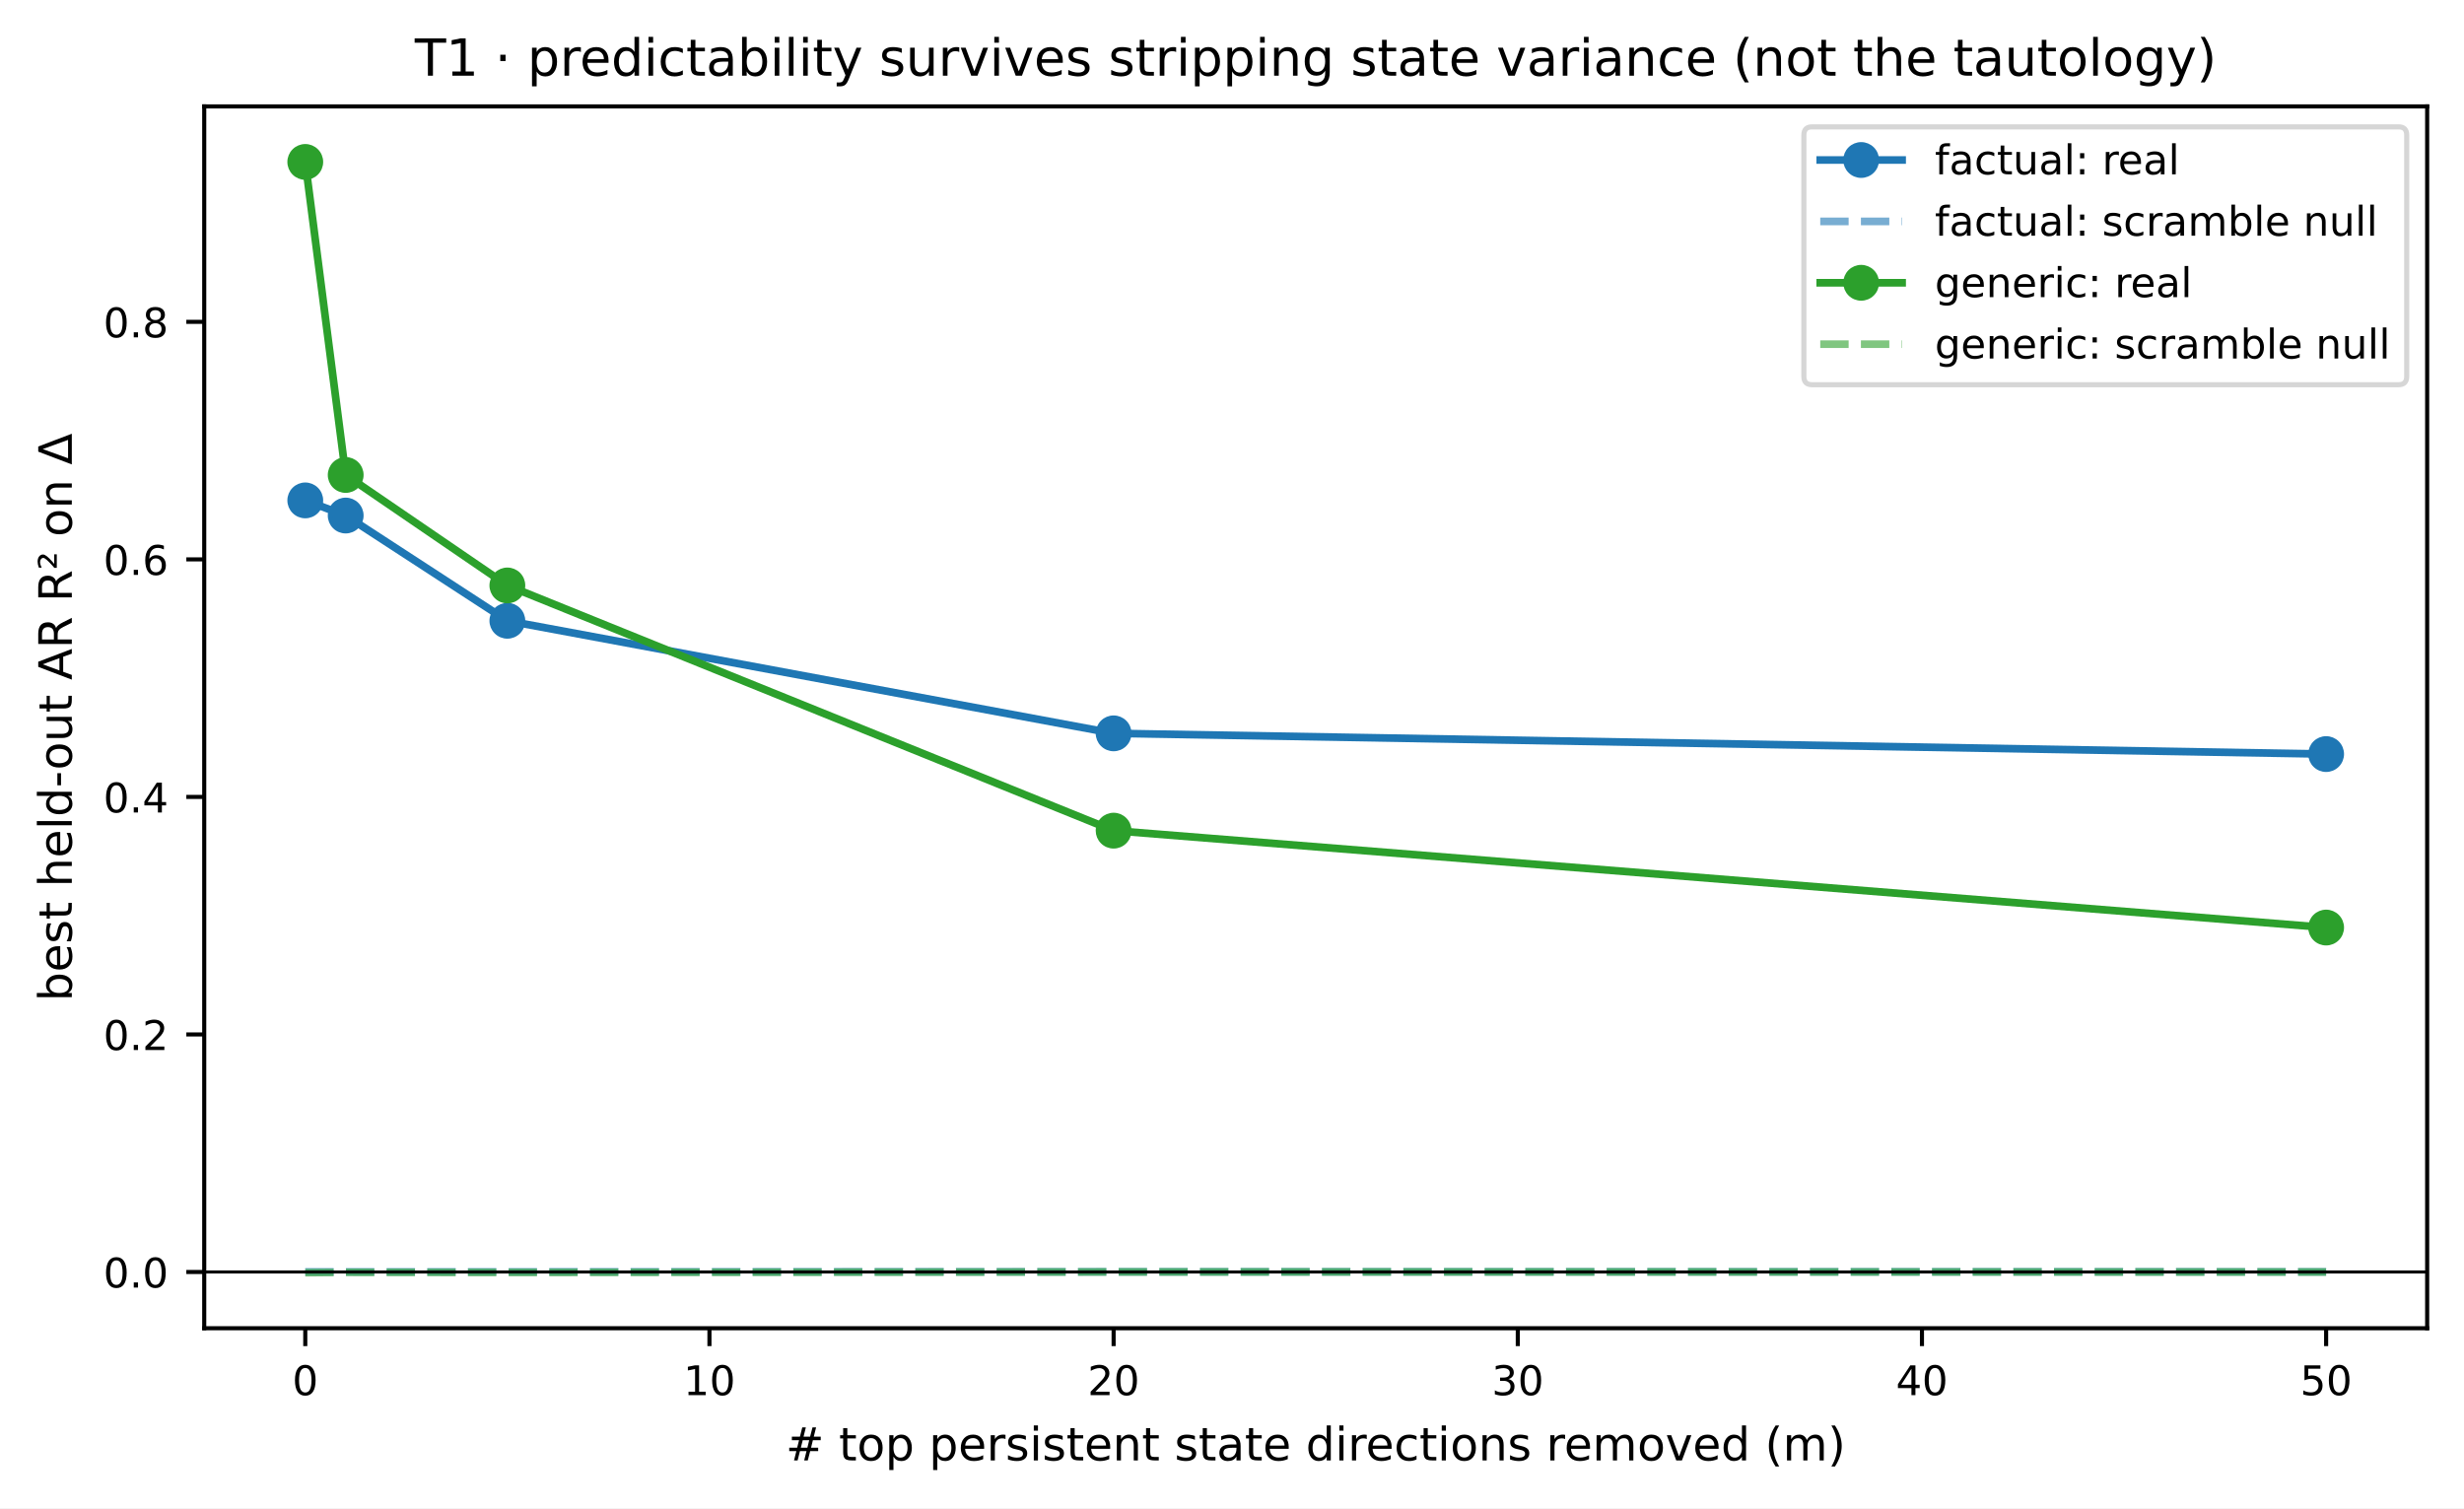
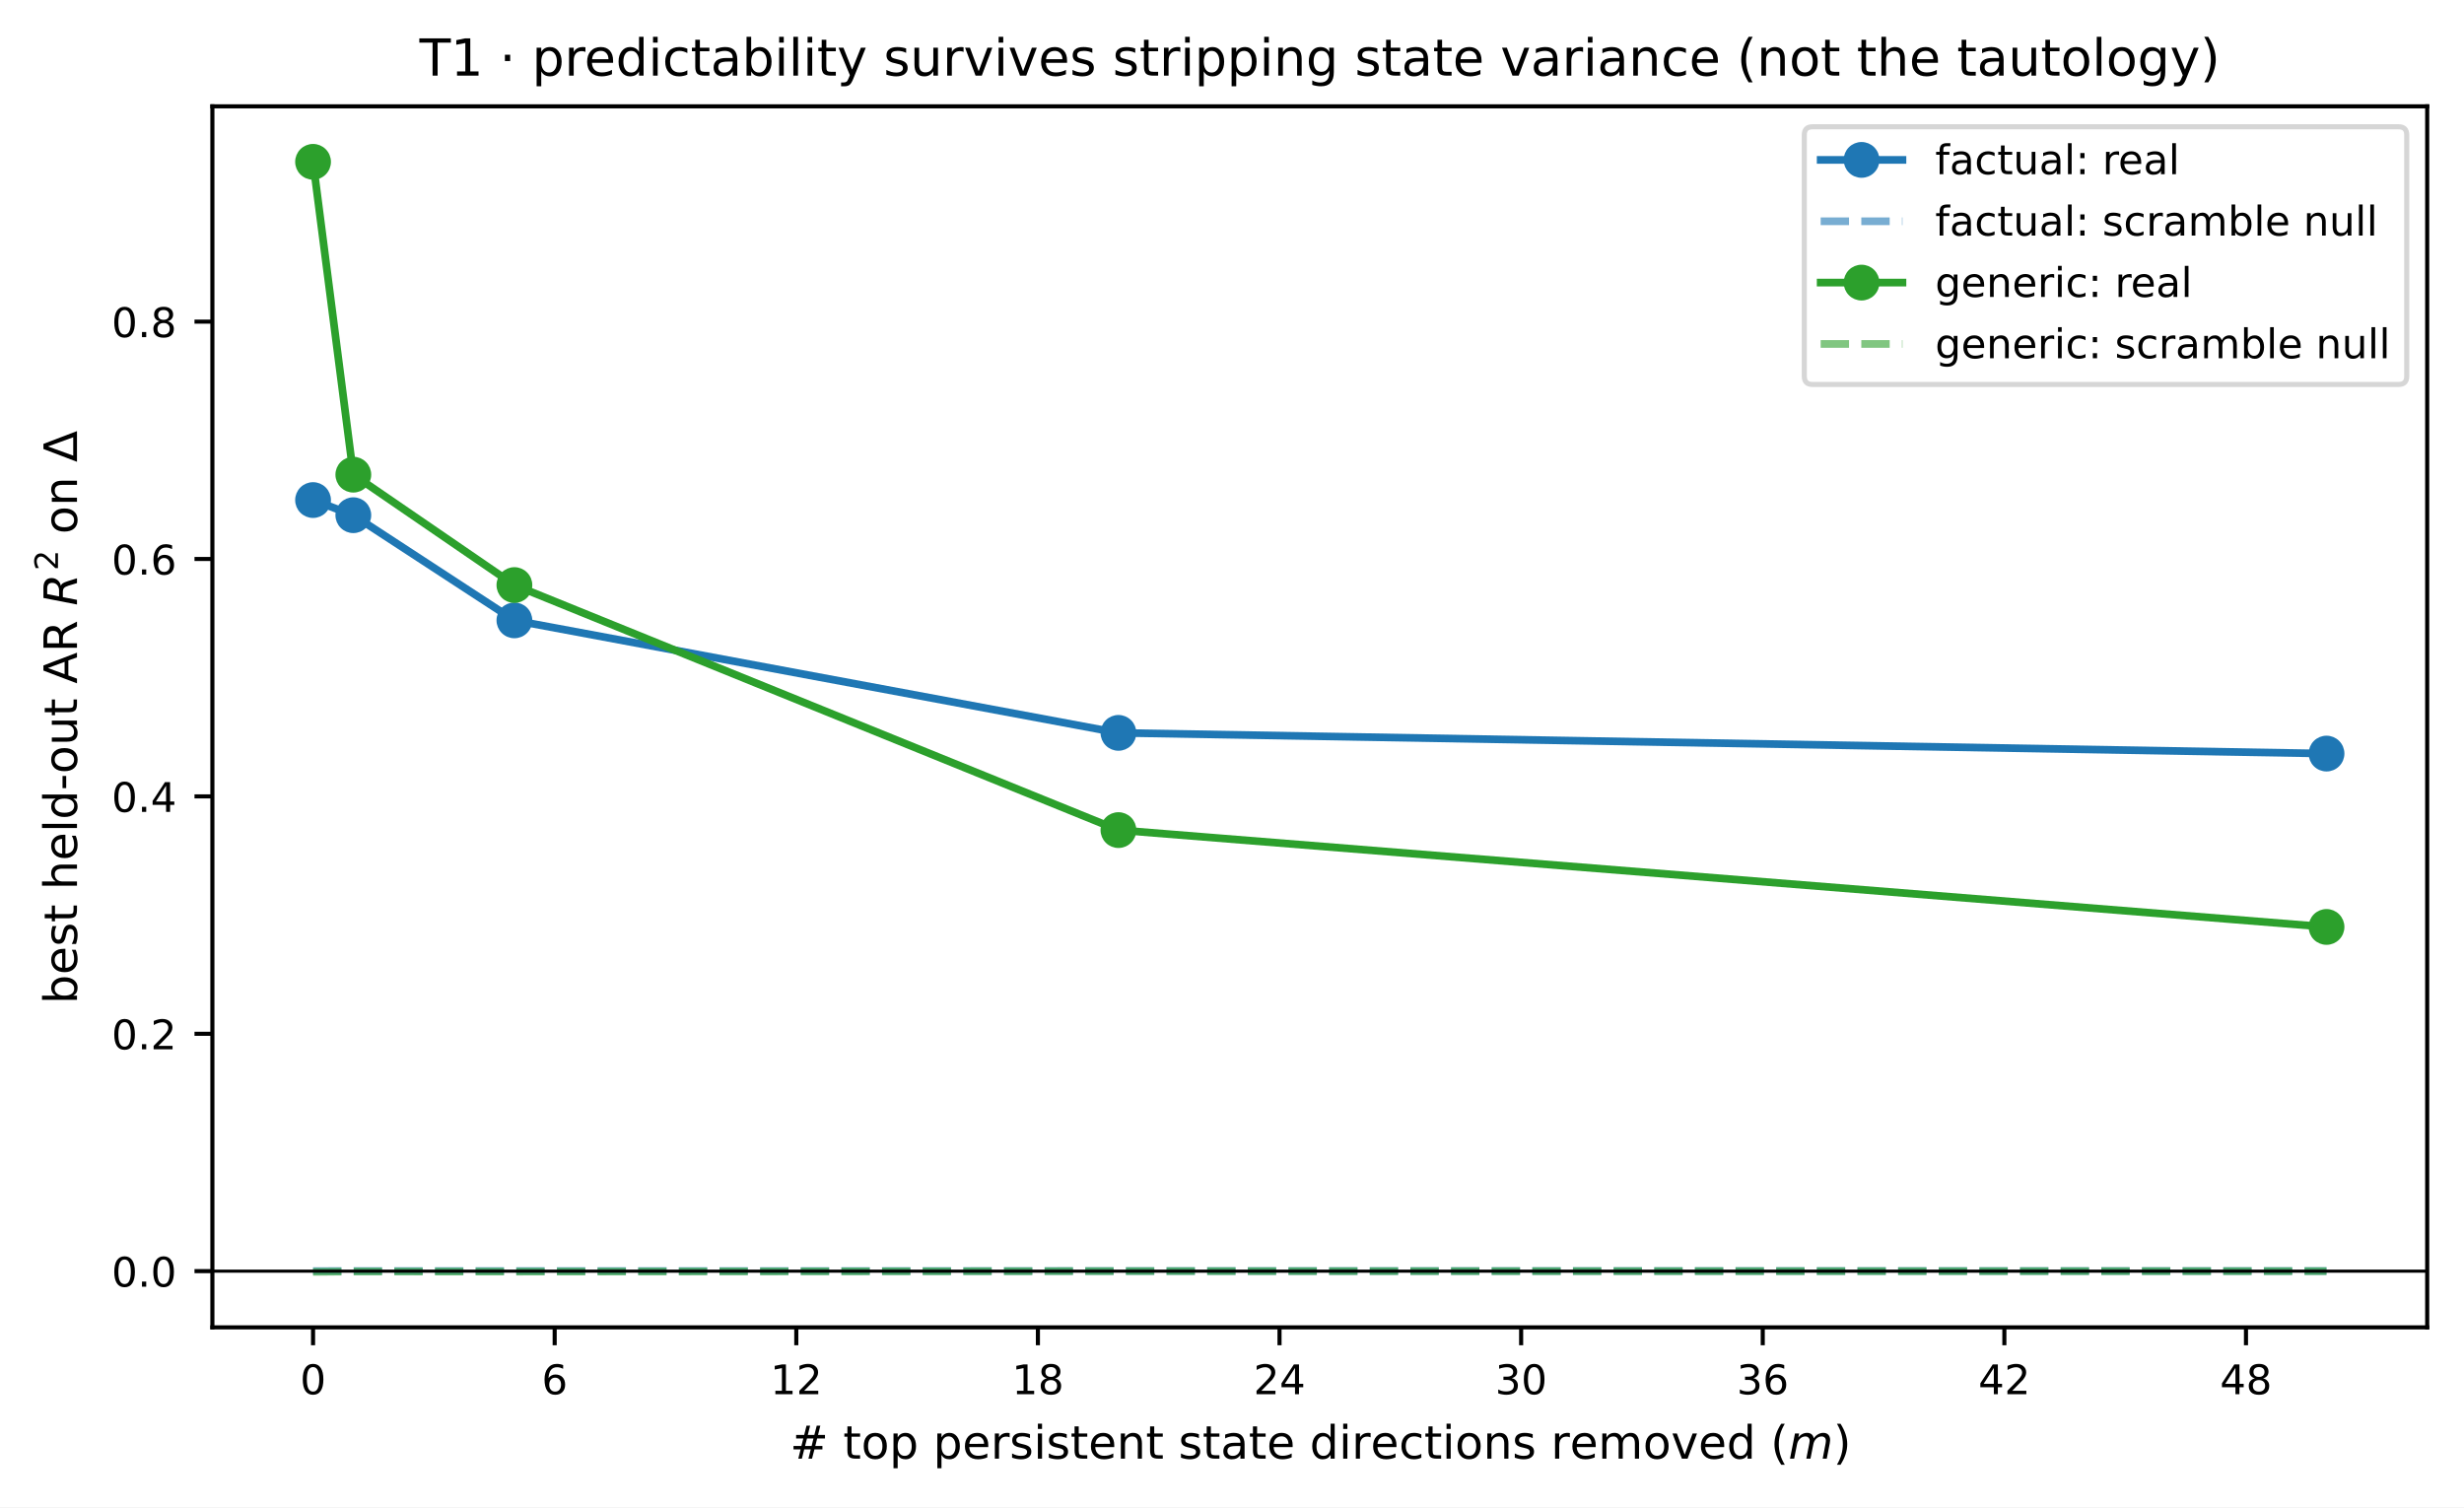
- <svg xmlns="http://www.w3.org/2000/svg" xmlns:xlink="http://www.w3.org/1999/xlink" width="481.67pt" height="294.839pt" viewBox="0 0 481.67 294.839" version="1.1">
+ <svg xmlns="http://www.w3.org/2000/svg" xmlns:xlink="http://www.w3.org/1999/xlink" width="481.983pt" height="294.841pt" viewBox="0 0 481.983 294.841" version="1.1">
  <defs>
    <style type="text/css">*{stroke-linejoin: round; stroke-linecap: butt}</style>
  </defs>
  <g id="figure_1">
    <g id="patch_1">
-       <path d="M 0 294.839  L 481.67 294.839  L 481.67 0  L 0 0  z " style="fill: #ffffff" />
+       <path d="M 0 294.841  L 481.983 294.841  L 481.983 0  L 0 0  z " style="fill: #ffffff" />
    </g>
    <g id="axes_1">
      <g id="patch_2">
-         <path d="M 39.923 259.639  L 474.47 259.639  L 474.47 20.798  L 39.923 20.798  z " style="fill: #ffffff" />
+         <path d="M 41.545 259.639  L 474.783 259.639  L 474.783 20.798  L 41.545 20.798  z " style="fill: #ffffff" />
      </g>
      <g id="matplotlib.axis_1">
        <g id="xtick_1">
          <g id="line2d_1">
            <defs>
              <path id="m513581c044" d="M 0 0  L 0 3.5  " style="stroke: #000000; stroke-width: 0.8" />
            </defs>
            <g>
-               <use xlink:href="#m513581c044" x="59.675" y="259.639" style="stroke: #000000; stroke-width: 0.8" />
+               <use xlink:href="#m513581c044" x="61.237" y="259.639" style="stroke: #000000; stroke-width: 0.8" />
            </g>
          </g>
          <g id="text_1">
-             <text style="font-size: 8px; font-family: 'DejaVu Sans', 'Bitstream Vera Sans', 'Computer Modern Sans Serif', 'Lucida Grande', 'Verdana', 'Geneva', 'Lucid', 'Arial', 'Helvetica', 'Avant Garde', sans-serif; text-anchor: middle" x="59.675" y="272.717" transform="rotate(-0 59.67534 272.7168)">0</text>
+             <text style="font-size: 8px; font-family: 'DejaVu Sans', 'Bitstream Vera Sans', 'Computer Modern Sans Serif', 'Lucida Grande', 'Verdana', 'Geneva', 'Lucid', 'Arial', 'Helvetica', 'Avant Garde', sans-serif; text-anchor: middle" x="61.237" y="272.717" transform="rotate(-0 61.23724 272.7168)">0</text>
          </g>
        </g>
        <g id="xtick_2">
          <g id="line2d_2">
            <g>
-               <use xlink:href="#m513581c044" x="138.684" y="259.639" style="stroke: #000000; stroke-width: 0.8" />
+               <use xlink:href="#m513581c044" x="108.5" y="259.639" style="stroke: #000000; stroke-width: 0.8" />
            </g>
          </g>
          <g id="text_2">
-             <text style="font-size: 8px; font-family: 'DejaVu Sans', 'Bitstream Vera Sans', 'Computer Modern Sans Serif', 'Lucida Grande', 'Verdana', 'Geneva', 'Lucid', 'Arial', 'Helvetica', 'Avant Garde', sans-serif; text-anchor: middle" x="138.684" y="272.717" transform="rotate(-0 138.6839 272.7168)">10</text>
+             <text style="font-size: 8px; font-family: 'DejaVu Sans', 'Bitstream Vera Sans', 'Computer Modern Sans Serif', 'Lucida Grande', 'Verdana', 'Geneva', 'Lucid', 'Arial', 'Helvetica', 'Avant Garde', sans-serif; text-anchor: middle" x="108.5" y="272.717" transform="rotate(-0 108.4996 272.7168)">6</text>
          </g>
        </g>
        <g id="xtick_3">
          <g id="line2d_3">
            <g>
-               <use xlink:href="#m513581c044" x="217.692" y="259.639" style="stroke: #000000; stroke-width: 0.8" />
+               <use xlink:href="#m513581c044" x="155.762" y="259.639" style="stroke: #000000; stroke-width: 0.8" />
            </g>
          </g>
          <g id="text_3">
-             <text style="font-size: 8px; font-family: 'DejaVu Sans', 'Bitstream Vera Sans', 'Computer Modern Sans Serif', 'Lucida Grande', 'Verdana', 'Geneva', 'Lucid', 'Arial', 'Helvetica', 'Avant Garde', sans-serif; text-anchor: middle" x="217.692" y="272.717" transform="rotate(-0 217.6924 272.7168)">20</text>
+             <text style="font-size: 8px; font-family: 'DejaVu Sans', 'Bitstream Vera Sans', 'Computer Modern Sans Serif', 'Lucida Grande', 'Verdana', 'Geneva', 'Lucid', 'Arial', 'Helvetica', 'Avant Garde', sans-serif; text-anchor: middle" x="155.762" y="272.717" transform="rotate(-0 155.7619 272.7168)">12</text>
          </g>
        </g>
        <g id="xtick_4">
          <g id="line2d_4">
            <g>
-               <use xlink:href="#m513581c044" x="296.701" y="259.639" style="stroke: #000000; stroke-width: 0.8" />
+               <use xlink:href="#m513581c044" x="203.024" y="259.639" style="stroke: #000000; stroke-width: 0.8" />
            </g>
          </g>
          <g id="text_4">
-             <text style="font-size: 8px; font-family: 'DejaVu Sans', 'Bitstream Vera Sans', 'Computer Modern Sans Serif', 'Lucida Grande', 'Verdana', 'Geneva', 'Lucid', 'Arial', 'Helvetica', 'Avant Garde', sans-serif; text-anchor: middle" x="296.701" y="272.717" transform="rotate(-0 296.701 272.7168)">30</text>
+             <text style="font-size: 8px; font-family: 'DejaVu Sans', 'Bitstream Vera Sans', 'Computer Modern Sans Serif', 'Lucida Grande', 'Verdana', 'Geneva', 'Lucid', 'Arial', 'Helvetica', 'Avant Garde', sans-serif; text-anchor: middle" x="203.024" y="272.717" transform="rotate(-0 203.0242 272.7168)">18</text>
          </g>
        </g>
        <g id="xtick_5">
          <g id="line2d_5">
            <g>
-               <use xlink:href="#m513581c044" x="375.71" y="259.639" style="stroke: #000000; stroke-width: 0.8" />
+               <use xlink:href="#m513581c044" x="250.287" y="259.639" style="stroke: #000000; stroke-width: 0.8" />
            </g>
          </g>
          <g id="text_5">
-             <text style="font-size: 8px; font-family: 'DejaVu Sans', 'Bitstream Vera Sans', 'Computer Modern Sans Serif', 'Lucida Grande', 'Verdana', 'Geneva', 'Lucid', 'Arial', 'Helvetica', 'Avant Garde', sans-serif; text-anchor: middle" x="375.71" y="272.717" transform="rotate(-0 375.7095 272.7168)">40</text>
+             <text style="font-size: 8px; font-family: 'DejaVu Sans', 'Bitstream Vera Sans', 'Computer Modern Sans Serif', 'Lucida Grande', 'Verdana', 'Geneva', 'Lucid', 'Arial', 'Helvetica', 'Avant Garde', sans-serif; text-anchor: middle" x="250.287" y="272.717" transform="rotate(-0 250.2865 272.7168)">24</text>
          </g>
        </g>
        <g id="xtick_6">
          <g id="line2d_6">
            <g>
-               <use xlink:href="#m513581c044" x="454.718" y="259.639" style="stroke: #000000; stroke-width: 0.8" />
+               <use xlink:href="#m513581c044" x="297.549" y="259.639" style="stroke: #000000; stroke-width: 0.8" />
            </g>
          </g>
          <g id="text_6">
-             <text style="font-size: 8px; font-family: 'DejaVu Sans', 'Bitstream Vera Sans', 'Computer Modern Sans Serif', 'Lucida Grande', 'Verdana', 'Geneva', 'Lucid', 'Arial', 'Helvetica', 'Avant Garde', sans-serif; text-anchor: middle" x="454.718" y="272.717" transform="rotate(-0 454.718 272.7168)">50</text>
-           </g>
-         </g>
-         <g id="text_7">
-           <text style="font-size: 9px; font-family: 'DejaVu Sans', 'Bitstream Vera Sans', 'Computer Modern Sans Serif', 'Lucida Grande', 'Verdana', 'Geneva', 'Lucid', 'Arial', 'Helvetica', 'Avant Garde', sans-serif; text-anchor: middle" x="257.197" y="285.477" transform="rotate(-0 257.1967 285.4773)"># top persistent state directions removed (m)</text>
+             <text style="font-size: 8px; font-family: 'DejaVu Sans', 'Bitstream Vera Sans', 'Computer Modern Sans Serif', 'Lucida Grande', 'Verdana', 'Geneva', 'Lucid', 'Arial', 'Helvetica', 'Avant Garde', sans-serif; text-anchor: middle" x="297.549" y="272.717" transform="rotate(-0 297.5488 272.7168)">30</text>
+           </g>
+         </g>
+         <g id="xtick_7">
+           <g id="line2d_7">
+             <g>
+               <use xlink:href="#m513581c044" x="344.811" y="259.639" style="stroke: #000000; stroke-width: 0.8" />
+             </g>
+           </g>
+           <g id="text_7">
+             <text style="font-size: 8px; font-family: 'DejaVu Sans', 'Bitstream Vera Sans', 'Computer Modern Sans Serif', 'Lucida Grande', 'Verdana', 'Geneva', 'Lucid', 'Arial', 'Helvetica', 'Avant Garde', sans-serif; text-anchor: middle" x="344.811" y="272.717" transform="rotate(-0 344.8111 272.7168)">36</text>
+           </g>
+         </g>
+         <g id="xtick_8">
+           <g id="line2d_8">
+             <g>
+               <use xlink:href="#m513581c044" x="392.073" y="259.639" style="stroke: #000000; stroke-width: 0.8" />
+             </g>
+           </g>
+           <g id="text_8">
+             <text style="font-size: 8px; font-family: 'DejaVu Sans', 'Bitstream Vera Sans', 'Computer Modern Sans Serif', 'Lucida Grande', 'Verdana', 'Geneva', 'Lucid', 'Arial', 'Helvetica', 'Avant Garde', sans-serif; text-anchor: middle" x="392.073" y="272.717" transform="rotate(-0 392.0734 272.7168)">42</text>
+           </g>
+         </g>
+         <g id="xtick_9">
+           <g id="line2d_9">
+             <g>
+               <use xlink:href="#m513581c044" x="439.336" y="259.639" style="stroke: #000000; stroke-width: 0.8" />
+             </g>
+           </g>
+           <g id="text_9">
+             <text style="font-size: 8px; font-family: 'DejaVu Sans', 'Bitstream Vera Sans', 'Computer Modern Sans Serif', 'Lucida Grande', 'Verdana', 'Geneva', 'Lucid', 'Arial', 'Helvetica', 'Avant Garde', sans-serif; text-anchor: middle" x="439.336" y="272.717" transform="rotate(-0 439.3358 272.7168)">48</text>
+           </g>
+         </g>
+         <g id="text_10">
+           <g transform="translate(154.5286 285.4787)">
+             <text>
+               <tspan x="0" y="-0.156" style="font-size: 9px; font-family: 'DejaVu Sans'">#</tspan>
+               <tspan x="7.541" y="-0.156" style="font-size: 9px; font-family: 'DejaVu Sans'"> </tspan>
+               <tspan x="10.402" y="-0.156" style="font-size: 9px; font-family: 'DejaVu Sans'">t</tspan>
+               <tspan x="13.931" y="-0.156" style="font-size: 9px; font-family: 'DejaVu Sans'">o</tspan>
+               <tspan x="19.437" y="-0.156" style="font-size: 9px; font-family: 'DejaVu Sans'">p</tspan>
+               <tspan x="25.15" y="-0.156" style="font-size: 9px; font-family: 'DejaVu Sans'"> </tspan>
+               <tspan x="28.011" y="-0.156" style="font-size: 9px; font-family: 'DejaVu Sans'">p</tspan>
+               <tspan x="33.724" y="-0.156" style="font-size: 9px; font-family: 'DejaVu Sans'">e</tspan>
+               <tspan x="39.261" y="-0.156" style="font-size: 9px; font-family: 'DejaVu Sans'">r</tspan>
+               <tspan x="42.961" y="-0.156" style="font-size: 9px; font-family: 'DejaVu Sans'">s</tspan>
+               <tspan x="47.65" y="-0.156" style="font-size: 9px; font-family: 'DejaVu Sans'">i</tspan>
+               <tspan x="50.15" y="-0.156" style="font-size: 9px; font-family: 'DejaVu Sans'">s</tspan>
+               <tspan x="54.839" y="-0.156" style="font-size: 9px; font-family: 'DejaVu Sans'">t</tspan>
+               <tspan x="58.368" y="-0.156" style="font-size: 9px; font-family: 'DejaVu Sans'">e</tspan>
+               <tspan x="63.905" y="-0.156" style="font-size: 9px; font-family: 'DejaVu Sans'">n</tspan>
+               <tspan x="69.609" y="-0.156" style="font-size: 9px; font-family: 'DejaVu Sans'">t</tspan>
+               <tspan x="73.138" y="-0.156" style="font-size: 9px; font-family: 'DejaVu Sans'"> </tspan>
+               <tspan x="75.999" y="-0.156" style="font-size: 9px; font-family: 'DejaVu Sans'">s</tspan>
+               <tspan x="80.688" y="-0.156" style="font-size: 9px; font-family: 'DejaVu Sans'">t</tspan>
+               <tspan x="84.217" y="-0.156" style="font-size: 9px; font-family: 'DejaVu Sans'">a</tspan>
+               <tspan x="89.732" y="-0.156" style="font-size: 9px; font-family: 'DejaVu Sans'">t</tspan>
+               <tspan x="93.261" y="-0.156" style="font-size: 9px; font-family: 'DejaVu Sans'">e</tspan>
+               <tspan x="98.798" y="-0.156" style="font-size: 9px; font-family: 'DejaVu Sans'"> </tspan>
+               <tspan x="101.659" y="-0.156" style="font-size: 9px; font-family: 'DejaVu Sans'">d</tspan>
+               <tspan x="107.372" y="-0.156" style="font-size: 9px; font-family: 'DejaVu Sans'">i</tspan>
+               <tspan x="109.872" y="-0.156" style="font-size: 9px; font-family: 'DejaVu Sans'">r</tspan>
+               <tspan x="113.572" y="-0.156" style="font-size: 9px; font-family: 'DejaVu Sans'">e</tspan>
+               <tspan x="119.109" y="-0.156" style="font-size: 9px; font-family: 'DejaVu Sans'">c</tspan>
+               <tspan x="124.058" y="-0.156" style="font-size: 9px; font-family: 'DejaVu Sans'">t</tspan>
+               <tspan x="127.586" y="-0.156" style="font-size: 9px; font-family: 'DejaVu Sans'">i</tspan>
+               <tspan x="130.087" y="-0.156" style="font-size: 9px; font-family: 'DejaVu Sans'">o</tspan>
+               <tspan x="135.593" y="-0.156" style="font-size: 9px; font-family: 'DejaVu Sans'">n</tspan>
+               <tspan x="141.297" y="-0.156" style="font-size: 9px; font-family: 'DejaVu Sans'">s</tspan>
+               <tspan x="145.986" y="-0.156" style="font-size: 9px; font-family: 'DejaVu Sans'"> </tspan>
+               <tspan x="148.847" y="-0.156" style="font-size: 9px; font-family: 'DejaVu Sans'">r</tspan>
+               <tspan x="152.547" y="-0.156" style="font-size: 9px; font-family: 'DejaVu Sans'">e</tspan>
+               <tspan x="158.084" y="-0.156" style="font-size: 9px; font-family: 'DejaVu Sans'">m</tspan>
+               <tspan x="166.852" y="-0.156" style="font-size: 9px; font-family: 'DejaVu Sans'">o</tspan>
+               <tspan x="172.358" y="-0.156" style="font-size: 9px; font-family: 'DejaVu Sans'">v</tspan>
+               <tspan x="177.684" y="-0.156" style="font-size: 9px; font-family: 'DejaVu Sans'">e</tspan>
+               <tspan x="183.221" y="-0.156" style="font-size: 9px; font-family: 'DejaVu Sans'">d</tspan>
+               <tspan x="188.934" y="-0.156" style="font-size: 9px; font-family: 'DejaVu Sans'"> </tspan>
+               <tspan x="191.795" y="-0.156" style="font-size: 9px; font-family: 'DejaVu Sans'">(</tspan>
+               <tspan x="204.073" y="-0.156" style="font-size: 9px; font-family: 'DejaVu Sans'">)</tspan>
+               <tspan x="195.306" y="-0.156" style="font-style: oblique; font-size: 9px; font-family: 'DejaVu Sans'">m</tspan>
+             </text>
+           </g>
        </g>
      </g>
      <g id="matplotlib.axis_2">
        <g id="ytick_1">
-           <g id="line2d_7">
+           <g id="line2d_10">
            <defs>
              <path id="m32dd1cf0d6" d="M 0 0  L -3.5 0  " style="stroke: #000000; stroke-width: 0.8" />
            </defs>
            <g>
-               <use xlink:href="#m32dd1cf0d6" x="39.923" y="248.644" style="stroke: #000000; stroke-width: 0.8" />
-             </g>
-           </g>
-           <g id="text_8">
-             <text style="font-size: 8px; font-family: 'DejaVu Sans', 'Bitstream Vera Sans', 'Computer Modern Sans Serif', 'Lucida Grande', 'Verdana', 'Geneva', 'Lucid', 'Arial', 'Helvetica', 'Avant Garde', sans-serif; text-anchor: end" x="32.923" y="251.684" transform="rotate(-0 32.9232 251.6835)">0.0</text>
+               <use xlink:href="#m32dd1cf0d6" x="41.545" y="248.644" style="stroke: #000000; stroke-width: 0.8" />
+             </g>
+           </g>
+           <g id="text_11">
+             <text style="font-size: 8px; font-family: 'DejaVu Sans', 'Bitstream Vera Sans', 'Computer Modern Sans Serif', 'Lucida Grande', 'Verdana', 'Geneva', 'Lucid', 'Arial', 'Helvetica', 'Avant Garde', sans-serif; text-anchor: end" x="34.545" y="251.684" transform="rotate(-0 34.54461 251.6835)">0.0</text>
          </g>
        </g>
        <g id="ytick_2">
-           <g id="line2d_8">
-             <g>
-               <use xlink:href="#m32dd1cf0d6" x="39.923" y="202.211" style="stroke: #000000; stroke-width: 0.8" />
-             </g>
-           </g>
-           <g id="text_9">
-             <text style="font-size: 8px; font-family: 'DejaVu Sans', 'Bitstream Vera Sans', 'Computer Modern Sans Serif', 'Lucida Grande', 'Verdana', 'Geneva', 'Lucid', 'Arial', 'Helvetica', 'Avant Garde', sans-serif; text-anchor: end" x="32.923" y="205.25" transform="rotate(-0 32.9232 205.2501)">0.2</text>
+           <g id="line2d_11">
+             <g>
+               <use xlink:href="#m32dd1cf0d6" x="41.545" y="202.211" style="stroke: #000000; stroke-width: 0.8" />
+             </g>
+           </g>
+           <g id="text_12">
+             <text style="font-size: 8px; font-family: 'DejaVu Sans', 'Bitstream Vera Sans', 'Computer Modern Sans Serif', 'Lucida Grande', 'Verdana', 'Geneva', 'Lucid', 'Arial', 'Helvetica', 'Avant Garde', sans-serif; text-anchor: end" x="34.545" y="205.25" transform="rotate(-0 34.54461 205.2501)">0.2</text>
          </g>
        </g>
        <g id="ytick_3">
-           <g id="line2d_9">
-             <g>
-               <use xlink:href="#m32dd1cf0d6" x="39.923" y="155.778" style="stroke: #000000; stroke-width: 0.8" />
-             </g>
-           </g>
-           <g id="text_10">
-             <text style="font-size: 8px; font-family: 'DejaVu Sans', 'Bitstream Vera Sans', 'Computer Modern Sans Serif', 'Lucida Grande', 'Verdana', 'Geneva', 'Lucid', 'Arial', 'Helvetica', 'Avant Garde', sans-serif; text-anchor: end" x="32.923" y="158.817" transform="rotate(-0 32.9232 158.8168)">0.4</text>
+           <g id="line2d_12">
+             <g>
+               <use xlink:href="#m32dd1cf0d6" x="41.545" y="155.778" style="stroke: #000000; stroke-width: 0.8" />
+             </g>
+           </g>
+           <g id="text_13">
+             <text style="font-size: 8px; font-family: 'DejaVu Sans', 'Bitstream Vera Sans', 'Computer Modern Sans Serif', 'Lucida Grande', 'Verdana', 'Geneva', 'Lucid', 'Arial', 'Helvetica', 'Avant Garde', sans-serif; text-anchor: end" x="34.545" y="158.817" transform="rotate(-0 34.54461 158.8168)">0.4</text>
          </g>
        </g>
        <g id="ytick_4">
-           <g id="line2d_10">
-             <g>
-               <use xlink:href="#m32dd1cf0d6" x="39.923" y="109.344" style="stroke: #000000; stroke-width: 0.8" />
-             </g>
-           </g>
-           <g id="text_11">
-             <text style="font-size: 8px; font-family: 'DejaVu Sans', 'Bitstream Vera Sans', 'Computer Modern Sans Serif', 'Lucida Grande', 'Verdana', 'Geneva', 'Lucid', 'Arial', 'Helvetica', 'Avant Garde', sans-serif; text-anchor: end" x="32.923" y="112.383" transform="rotate(-0 32.9232 112.3834)">0.6</text>
+           <g id="line2d_13">
+             <g>
+               <use xlink:href="#m32dd1cf0d6" x="41.545" y="109.344" style="stroke: #000000; stroke-width: 0.8" />
+             </g>
+           </g>
+           <g id="text_14">
+             <text style="font-size: 8px; font-family: 'DejaVu Sans', 'Bitstream Vera Sans', 'Computer Modern Sans Serif', 'Lucida Grande', 'Verdana', 'Geneva', 'Lucid', 'Arial', 'Helvetica', 'Avant Garde', sans-serif; text-anchor: end" x="34.545" y="112.383" transform="rotate(-0 34.54461 112.3834)">0.6</text>
          </g>
        </g>
        <g id="ytick_5">
-           <g id="line2d_11">
-             <g>
-               <use xlink:href="#m32dd1cf0d6" x="39.923" y="62.911" style="stroke: #000000; stroke-width: 0.8" />
-             </g>
-           </g>
-           <g id="text_12">
-             <text style="font-size: 8px; font-family: 'DejaVu Sans', 'Bitstream Vera Sans', 'Computer Modern Sans Serif', 'Lucida Grande', 'Verdana', 'Geneva', 'Lucid', 'Arial', 'Helvetica', 'Avant Garde', sans-serif; text-anchor: end" x="32.923" y="65.95" transform="rotate(-0 32.9232 65.95004)">0.8</text>
-           </g>
-         </g>
-         <g id="text_13">
-           <text style="font-size: 9px; font-family: 'DejaVu Sans', 'Bitstream Vera Sans', 'Computer Modern Sans Serif', 'Lucida Grande', 'Verdana', 'Geneva', 'Lucid', 'Arial', 'Helvetica', 'Avant Garde', sans-serif; text-anchor: middle" x="14.039" y="140.219" transform="rotate(-90 14.03859 140.2186)">best held-out AR R² on Δ</text>
-         </g>
-       </g>
-       <g id="line2d_12">
-         <path d="M 59.675 97.816  L 67.576 100.776  L 99.18 121.346  L 217.692 143.353  L 454.718 147.404  " clip-path="url(#p8ad73e23e6)" style="fill: none; stroke: #1f77b4; stroke-width: 1.5; stroke-linecap: square" />
+           <g id="line2d_14">
+             <g>
+               <use xlink:href="#m32dd1cf0d6" x="41.545" y="62.911" style="stroke: #000000; stroke-width: 0.8" />
+             </g>
+           </g>
+           <g id="text_15">
+             <text style="font-size: 8px; font-family: 'DejaVu Sans', 'Bitstream Vera Sans', 'Computer Modern Sans Serif', 'Lucida Grande', 'Verdana', 'Geneva', 'Lucid', 'Arial', 'Helvetica', 'Avant Garde', sans-serif; text-anchor: end" x="34.545" y="65.95" transform="rotate(-0 34.54461 65.95004)">0.8</text>
+           </g>
+         </g>
+         <g id="text_16">
+           <g transform="translate(15.66 196.3786) rotate(-90)">
+             <text>
+               <tspan x="0" y="-0.602" style="font-size: 9px; font-family: 'DejaVu Sans'">b</tspan>
+               <tspan x="5.713" y="-0.602" style="font-size: 9px; font-family: 'DejaVu Sans'">e</tspan>
+               <tspan x="11.25" y="-0.602" style="font-size: 9px; font-family: 'DejaVu Sans'">s</tspan>
+               <tspan x="15.939" y="-0.602" style="font-size: 9px; font-family: 'DejaVu Sans'">t</tspan>
+               <tspan x="19.468" y="-0.602" style="font-size: 9px; font-family: 'DejaVu Sans'"> </tspan>
+               <tspan x="22.329" y="-0.602" style="font-size: 9px; font-family: 'DejaVu Sans'">h</tspan>
+               <tspan x="28.033" y="-0.602" style="font-size: 9px; font-family: 'DejaVu Sans'">e</tspan>
+               <tspan x="33.57" y="-0.602" style="font-size: 9px; font-family: 'DejaVu Sans'">l</tspan>
+               <tspan x="36.07" y="-0.602" style="font-size: 9px; font-family: 'DejaVu Sans'">d</tspan>
+               <tspan x="41.783" y="-0.602" style="font-size: 9px; font-family: 'DejaVu Sans'">-</tspan>
+               <tspan x="45.031" y="-0.602" style="font-size: 9px; font-family: 'DejaVu Sans'">o</tspan>
+               <tspan x="50.537" y="-0.602" style="font-size: 9px; font-family: 'DejaVu Sans'">u</tspan>
+               <tspan x="56.241" y="-0.602" style="font-size: 9px; font-family: 'DejaVu Sans'">t</tspan>
+               <tspan x="59.77" y="-0.602" style="font-size: 9px; font-family: 'DejaVu Sans'"> </tspan>
+               <tspan x="62.631" y="-0.602" style="font-size: 9px; font-family: 'DejaVu Sans'">A</tspan>
+               <tspan x="68.788" y="-0.602" style="font-size: 9px; font-family: 'DejaVu Sans'">R</tspan>
+               <tspan x="75.041" y="-0.602" style="font-size: 9px; font-family: 'DejaVu Sans'"> </tspan>
+               <tspan x="89.041" y="-0.602" style="font-size: 9px; font-family: 'DejaVu Sans'"> </tspan>
+               <tspan x="91.902" y="-0.602" style="font-size: 9px; font-family: 'DejaVu Sans'">o</tspan>
+               <tspan x="97.408" y="-0.602" style="font-size: 9px; font-family: 'DejaVu Sans'">n</tspan>
+               <tspan x="103.113" y="-0.602" style="font-size: 9px; font-family: 'DejaVu Sans'"> </tspan>
+               <tspan x="105.973" y="-0.602" style="font-size: 9px; font-family: 'DejaVu Sans'">Δ</tspan>
+               <tspan x="77.902" y="-0.602" style="font-style: oblique; font-size: 9px; font-family: 'DejaVu Sans'">R</tspan>
+               <tspan x="84.787" y="-4.319" style="font-size: 6.3px; font-family: 'DejaVu Sans'">2</tspan>
+             </text>
+           </g>
+         </g>
+       </g>
+       <g id="line2d_15">
+         <path d="M 61.237 97.816  L 69.114 100.776  L 100.623 121.346  L 218.778 143.353  L 455.09 147.404  " clip-path="url(#pb473b43368)" style="fill: none; stroke: #1f77b4; stroke-width: 1.5; stroke-linecap: square" />
        <defs>
          <path id="m7bdcd54610" d="M 0 3  C 0.796 3 1.559 2.684 2.121 2.121  C 2.684 1.559 3 0.796 3 0  C 3 -0.796 2.684 -1.559 2.121 -2.121  C 1.559 -2.684 0.796 -3 0 -3  C -0.796 -3 -1.559 -2.684 -2.121 -2.121  C -2.684 -1.559 -3 -0.796 -3 0  C -3 0.796 -2.684 1.559 -2.121 2.121  C -1.559 2.684 -0.796 3 0 3  z " style="stroke: #1f77b4" />
        </defs>
-         <g clip-path="url(#p8ad73e23e6)">
-           <use xlink:href="#m7bdcd54610" x="59.675" y="97.816" style="fill: #1f77b4; stroke: #1f77b4" />
-           <use xlink:href="#m7bdcd54610" x="67.576" y="100.776" style="fill: #1f77b4; stroke: #1f77b4" />
-           <use xlink:href="#m7bdcd54610" x="99.18" y="121.346" style="fill: #1f77b4; stroke: #1f77b4" />
-           <use xlink:href="#m7bdcd54610" x="217.692" y="143.353" style="fill: #1f77b4; stroke: #1f77b4" />
-           <use xlink:href="#m7bdcd54610" x="454.718" y="147.404" style="fill: #1f77b4; stroke: #1f77b4" />
-         </g>
-       </g>
-       <g id="line2d_13">
-         <path d="M 59.675 248.628  L 67.576 248.618  L 99.18 248.618  L 217.692 248.614  L 454.718 248.618  " clip-path="url(#p8ad73e23e6)" style="fill: none; stroke-dasharray: 5.55,2.4; stroke-dashoffset: 0; stroke: #1f77b4; stroke-opacity: 0.6; stroke-width: 1.5" />
-       </g>
-       <g id="line2d_14">
-         <path d="M 59.675 31.655  L 67.576 92.846  L 99.18 114.443  L 217.692 162.372  L 454.718 181.315  " clip-path="url(#p8ad73e23e6)" style="fill: none; stroke: #2ca02c; stroke-width: 1.5; stroke-linecap: square" />
+         <g clip-path="url(#pb473b43368)">
+           <use xlink:href="#m7bdcd54610" x="61.237" y="97.816" style="fill: #1f77b4; stroke: #1f77b4" />
+           <use xlink:href="#m7bdcd54610" x="69.114" y="100.776" style="fill: #1f77b4; stroke: #1f77b4" />
+           <use xlink:href="#m7bdcd54610" x="100.623" y="121.346" style="fill: #1f77b4; stroke: #1f77b4" />
+           <use xlink:href="#m7bdcd54610" x="218.778" y="143.353" style="fill: #1f77b4; stroke: #1f77b4" />
+           <use xlink:href="#m7bdcd54610" x="455.09" y="147.404" style="fill: #1f77b4; stroke: #1f77b4" />
+         </g>
+       </g>
+       <g id="line2d_16">
+         <path d="M 61.237 248.628  L 69.114 248.618  L 100.623 248.618  L 218.778 248.614  L 455.09 248.618  " clip-path="url(#pb473b43368)" style="fill: none; stroke-dasharray: 5.55,2.4; stroke-dashoffset: 0; stroke: #1f77b4; stroke-opacity: 0.6; stroke-width: 1.5" />
+       </g>
+       <g id="line2d_17">
+         <path d="M 61.237 31.655  L 69.114 92.846  L 100.623 114.443  L 218.778 162.372  L 455.09 181.315  " clip-path="url(#pb473b43368)" style="fill: none; stroke: #2ca02c; stroke-width: 1.5; stroke-linecap: square" />
        <defs>
          <path id="mc732cfae6e" d="M 0 3  C 0.796 3 1.559 2.684 2.121 2.121  C 2.684 1.559 3 0.796 3 0  C 3 -0.796 2.684 -1.559 2.121 -2.121  C 1.559 -2.684 0.796 -3 0 -3  C -0.796 -3 -1.559 -2.684 -2.121 -2.121  C -2.684 -1.559 -3 -0.796 -3 0  C -3 0.796 -2.684 1.559 -2.121 2.121  C -1.559 2.684 -0.796 3 0 3  z " style="stroke: #2ca02c" />
        </defs>
-         <g clip-path="url(#p8ad73e23e6)">
-           <use xlink:href="#mc732cfae6e" x="59.675" y="31.655" style="fill: #2ca02c; stroke: #2ca02c" />
-           <use xlink:href="#mc732cfae6e" x="67.576" y="92.846" style="fill: #2ca02c; stroke: #2ca02c" />
-           <use xlink:href="#mc732cfae6e" x="99.18" y="114.443" style="fill: #2ca02c; stroke: #2ca02c" />
-           <use xlink:href="#mc732cfae6e" x="217.692" y="162.372" style="fill: #2ca02c; stroke: #2ca02c" />
-           <use xlink:href="#mc732cfae6e" x="454.718" y="181.315" style="fill: #2ca02c; stroke: #2ca02c" />
-         </g>
-       </g>
-       <g id="line2d_15">
-         <path d="M 59.675 248.782  L 67.576 248.709  L 99.18 248.732  L 217.692 248.641  L 454.718 248.646  " clip-path="url(#p8ad73e23e6)" style="fill: none; stroke-dasharray: 5.55,2.4; stroke-dashoffset: 0; stroke: #2ca02c; stroke-opacity: 0.6; stroke-width: 1.5" />
-       </g>
-       <g id="line2d_16">
-         <path d="M 39.923 248.644  L 474.47 248.644  " clip-path="url(#p8ad73e23e6)" style="fill: none; stroke: #000000; stroke-width: 0.6; stroke-linecap: square" />
+         <g clip-path="url(#pb473b43368)">
+           <use xlink:href="#mc732cfae6e" x="61.237" y="31.655" style="fill: #2ca02c; stroke: #2ca02c" />
+           <use xlink:href="#mc732cfae6e" x="69.114" y="92.846" style="fill: #2ca02c; stroke: #2ca02c" />
+           <use xlink:href="#mc732cfae6e" x="100.623" y="114.443" style="fill: #2ca02c; stroke: #2ca02c" />
+           <use xlink:href="#mc732cfae6e" x="218.778" y="162.372" style="fill: #2ca02c; stroke: #2ca02c" />
+           <use xlink:href="#mc732cfae6e" x="455.09" y="181.315" style="fill: #2ca02c; stroke: #2ca02c" />
+         </g>
+       </g>
+       <g id="line2d_18">
+         <path d="M 61.237 248.782  L 69.114 248.709  L 100.623 248.732  L 218.778 248.641  L 455.09 248.646  " clip-path="url(#pb473b43368)" style="fill: none; stroke-dasharray: 5.55,2.4; stroke-dashoffset: 0; stroke: #2ca02c; stroke-opacity: 0.6; stroke-width: 1.5" />
+       </g>
+       <g id="line2d_19">
+         <path d="M 41.545 248.644  L 474.783 248.644  " clip-path="url(#pb473b43368)" style="fill: none; stroke: #000000; stroke-width: 0.6; stroke-linecap: square" />
      </g>
      <g id="patch_3">
-         <path d="M 39.923 259.639  L 39.923 20.798  " style="fill: none; stroke: #000000; stroke-width: 0.8; stroke-linejoin: miter; stroke-linecap: square" />
+         <path d="M 41.545 259.639  L 41.545 20.798  " style="fill: none; stroke: #000000; stroke-width: 0.8; stroke-linejoin: miter; stroke-linecap: square" />
      </g>
      <g id="patch_4">
-         <path d="M 474.47 259.639  L 474.47 20.798  " style="fill: none; stroke: #000000; stroke-width: 0.8; stroke-linejoin: miter; stroke-linecap: square" />
+         <path d="M 474.783 259.639  L 474.783 20.798  " style="fill: none; stroke: #000000; stroke-width: 0.8; stroke-linejoin: miter; stroke-linecap: square" />
      </g>
      <g id="patch_5">
-         <path d="M 39.923 259.639  L 474.47 259.639  " style="fill: none; stroke: #000000; stroke-width: 0.8; stroke-linejoin: miter; stroke-linecap: square" />
+         <path d="M 41.545 259.639  L 474.783 259.639  " style="fill: none; stroke: #000000; stroke-width: 0.8; stroke-linejoin: miter; stroke-linecap: square" />
      </g>
      <g id="patch_6">
-         <path d="M 39.923 20.798  L 474.47 20.798  " style="fill: none; stroke: #000000; stroke-width: 0.8; stroke-linejoin: miter; stroke-linecap: square" />
-       </g>
-       <g id="text_14">
-         <text style="font-size: 10px; font-family: 'DejaVu Sans', 'Bitstream Vera Sans', 'Computer Modern Sans Serif', 'Lucida Grande', 'Verdana', 'Geneva', 'Lucid', 'Arial', 'Helvetica', 'Avant Garde', sans-serif; text-anchor: middle" x="257.197" y="14.798" transform="rotate(-0 257.1967 14.79844)">T1 · predictability survives stripping state variance (not the tautology)</text>
+         <path d="M 41.545 20.798  L 474.783 20.798  " style="fill: none; stroke: #000000; stroke-width: 0.8; stroke-linejoin: miter; stroke-linecap: square" />
+       </g>
+       <g id="text_17">
+         <text style="font-size: 10px; font-family: 'DejaVu Sans', 'Bitstream Vera Sans', 'Computer Modern Sans Serif', 'Lucida Grande', 'Verdana', 'Geneva', 'Lucid', 'Arial', 'Helvetica', 'Avant Garde', sans-serif; text-anchor: middle" x="258.164" y="14.798" transform="rotate(-0 258.1636 14.79844)">T1 · predictability survives stripping state variance (not the tautology)</text>
      </g>
      <g id="legend_1">
        <g id="patch_7">
-           <path d="M 354.228 75.201  L 468.87 75.201  Q 470.47 75.201 470.47 73.601  L 470.47 26.398  Q 470.47 24.798 468.87 24.798  L 354.228 24.798  Q 352.628 24.798 352.628 26.398  L 352.628 73.601  Q 352.628 75.201 354.228 75.201  z " style="fill: #ffffff; opacity: 0.8; stroke: #cccccc; stroke-linejoin: miter" />
-         </g>
-         <g id="line2d_17">
-           <path d="M 355.828 31.277  L 363.828 31.277  L 371.828 31.277  " style="fill: none; stroke: #1f77b4; stroke-width: 1.5; stroke-linecap: square" />
+           <path d="M 354.54 75.201  L 469.183 75.201  Q 470.783 75.201 470.783 73.601  L 470.783 26.398  Q 470.783 24.798 469.183 24.798  L 354.54 24.798  Q 352.94 24.798 352.94 26.398  L 352.94 73.601  Q 352.94 75.201 354.54 75.201  z " style="fill: #ffffff; opacity: 0.8; stroke: #cccccc; stroke-linejoin: miter" />
+         </g>
+         <g id="line2d_20">
+           <path d="M 356.14 31.277  L 364.14 31.277  L 372.14 31.277  " style="fill: none; stroke: #1f77b4; stroke-width: 1.5; stroke-linecap: square" />
          <g>
-             <use xlink:href="#m7bdcd54610" x="363.828" y="31.277" style="fill: #1f77b4; stroke: #1f77b4" />
-           </g>
-         </g>
-         <g id="text_15">
-           <text style="font-size: 8px; font-family: 'DejaVu Sans', 'Bitstream Vera Sans', 'Computer Modern Sans Serif', 'Lucida Grande', 'Verdana', 'Geneva', 'Lucid', 'Arial', 'Helvetica', 'Avant Garde', sans-serif; text-anchor: start" x="378.228" y="34.077" transform="rotate(-0 378.2277 34.07719)">factual: real</text>
-         </g>
-         <g id="line2d_18">
-           <path d="M 355.828 43.278  L 363.828 43.278  L 371.828 43.278  " style="fill: none; stroke-dasharray: 5.55,2.4; stroke-dashoffset: 0; stroke: #1f77b4; stroke-opacity: 0.6; stroke-width: 1.5" />
-         </g>
-         <g id="text_16">
-           <text style="font-size: 8px; font-family: 'DejaVu Sans', 'Bitstream Vera Sans', 'Computer Modern Sans Serif', 'Lucida Grande', 'Verdana', 'Geneva', 'Lucid', 'Arial', 'Helvetica', 'Avant Garde', sans-serif; text-anchor: start" x="378.228" y="46.078" transform="rotate(-0 378.2277 46.07781)">factual: scramble null</text>
-         </g>
-         <g id="line2d_19">
-           <path d="M 355.828 55.278  L 363.828 55.278  L 371.828 55.278  " style="fill: none; stroke: #2ca02c; stroke-width: 1.5; stroke-linecap: square" />
+             <use xlink:href="#m7bdcd54610" x="364.14" y="31.277" style="fill: #1f77b4; stroke: #1f77b4" />
+           </g>
+         </g>
+         <g id="text_18">
+           <text style="font-size: 8px; font-family: 'DejaVu Sans', 'Bitstream Vera Sans', 'Computer Modern Sans Serif', 'Lucida Grande', 'Verdana', 'Geneva', 'Lucid', 'Arial', 'Helvetica', 'Avant Garde', sans-serif; text-anchor: start" x="378.54" y="34.077" transform="rotate(-0 378.54 34.07719)">factual: real</text>
+         </g>
+         <g id="line2d_21">
+           <path d="M 356.14 43.278  L 364.14 43.278  L 372.14 43.278  " style="fill: none; stroke-dasharray: 5.55,2.4; stroke-dashoffset: 0; stroke: #1f77b4; stroke-opacity: 0.6; stroke-width: 1.5" />
+         </g>
+         <g id="text_19">
+           <text style="font-size: 8px; font-family: 'DejaVu Sans', 'Bitstream Vera Sans', 'Computer Modern Sans Serif', 'Lucida Grande', 'Verdana', 'Geneva', 'Lucid', 'Arial', 'Helvetica', 'Avant Garde', sans-serif; text-anchor: start" x="378.54" y="46.078" transform="rotate(-0 378.54 46.07781)">factual: scramble null</text>
+         </g>
+         <g id="line2d_22">
+           <path d="M 356.14 55.278  L 364.14 55.278  L 372.14 55.278  " style="fill: none; stroke: #2ca02c; stroke-width: 1.5; stroke-linecap: square" />
          <g>
-             <use xlink:href="#mc732cfae6e" x="363.828" y="55.278" style="fill: #2ca02c; stroke: #2ca02c" />
-           </g>
-         </g>
-         <g id="text_17">
-           <text style="font-size: 8px; font-family: 'DejaVu Sans', 'Bitstream Vera Sans', 'Computer Modern Sans Serif', 'Lucida Grande', 'Verdana', 'Geneva', 'Lucid', 'Arial', 'Helvetica', 'Avant Garde', sans-serif; text-anchor: start" x="378.228" y="58.078" transform="rotate(-0 378.2277 58.07844)">generic: real</text>
-         </g>
-         <g id="line2d_20">
-           <path d="M 355.828 67.279  L 363.828 67.279  L 371.828 67.279  " style="fill: none; stroke-dasharray: 5.55,2.4; stroke-dashoffset: 0; stroke: #2ca02c; stroke-opacity: 0.6; stroke-width: 1.5" />
-         </g>
-         <g id="text_18">
-           <text style="font-size: 8px; font-family: 'DejaVu Sans', 'Bitstream Vera Sans', 'Computer Modern Sans Serif', 'Lucida Grande', 'Verdana', 'Geneva', 'Lucid', 'Arial', 'Helvetica', 'Avant Garde', sans-serif; text-anchor: start" x="378.228" y="70.079" transform="rotate(-0 378.2277 70.07906)">generic: scramble null</text>
+             <use xlink:href="#mc732cfae6e" x="364.14" y="55.278" style="fill: #2ca02c; stroke: #2ca02c" />
+           </g>
+         </g>
+         <g id="text_20">
+           <text style="font-size: 8px; font-family: 'DejaVu Sans', 'Bitstream Vera Sans', 'Computer Modern Sans Serif', 'Lucida Grande', 'Verdana', 'Geneva', 'Lucid', 'Arial', 'Helvetica', 'Avant Garde', sans-serif; text-anchor: start" x="378.54" y="58.078" transform="rotate(-0 378.54 58.07844)">generic: real</text>
+         </g>
+         <g id="line2d_23">
+           <path d="M 356.14 67.279  L 364.14 67.279  L 372.14 67.279  " style="fill: none; stroke-dasharray: 5.55,2.4; stroke-dashoffset: 0; stroke: #2ca02c; stroke-opacity: 0.6; stroke-width: 1.5" />
+         </g>
+         <g id="text_21">
+           <text style="font-size: 8px; font-family: 'DejaVu Sans', 'Bitstream Vera Sans', 'Computer Modern Sans Serif', 'Lucida Grande', 'Verdana', 'Geneva', 'Lucid', 'Arial', 'Helvetica', 'Avant Garde', sans-serif; text-anchor: start" x="378.54" y="70.079" transform="rotate(-0 378.54 70.07906)">generic: scramble null</text>
        </g>
      </g>
    </g>
  </g>
  <defs>
-     <clipPath id="p8ad73e23e6">
-       <rect x="39.923" y="20.798" width="434.547" height="238.84" />
+     <clipPath id="pb473b43368">
+       <rect x="41.545" y="20.798" width="433.238" height="238.84" />
    </clipPath>
  </defs>
</svg>
